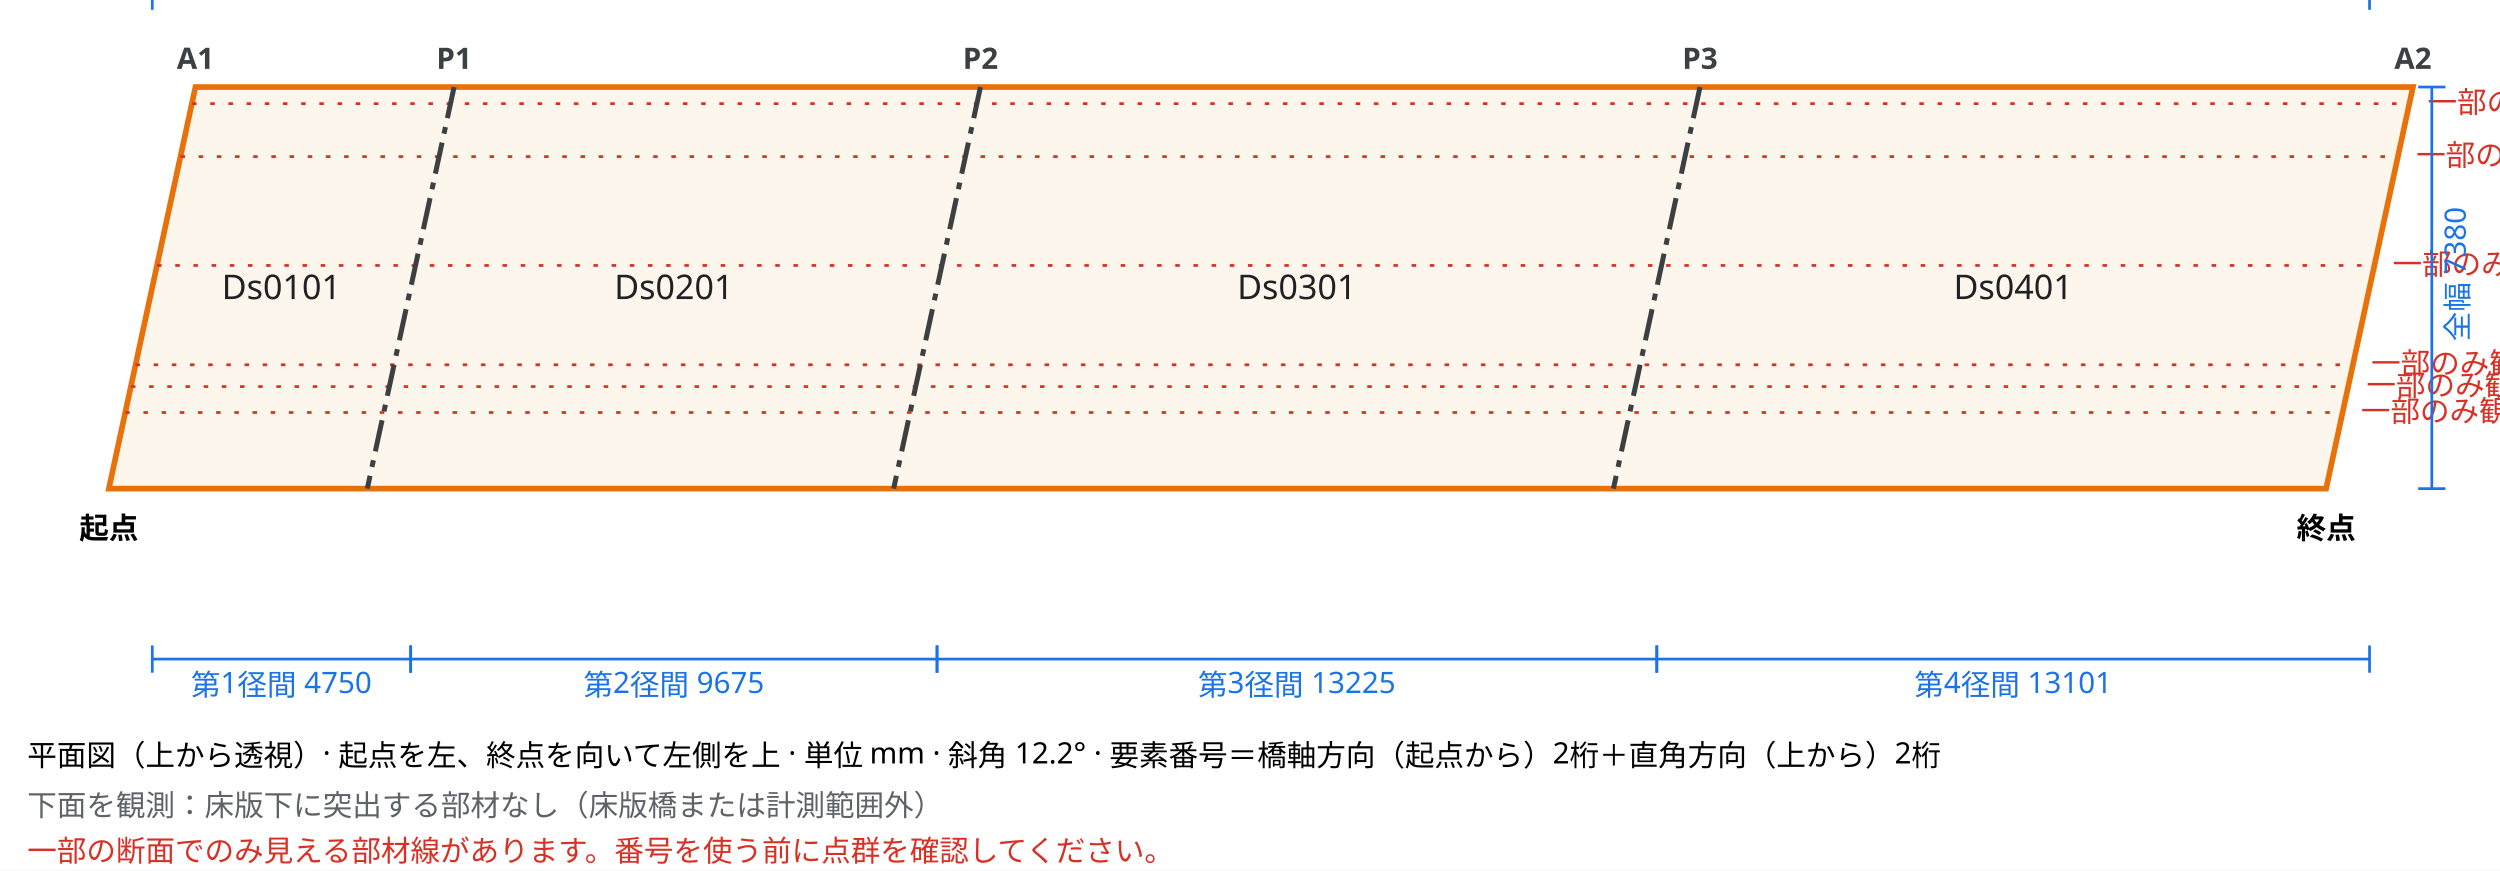
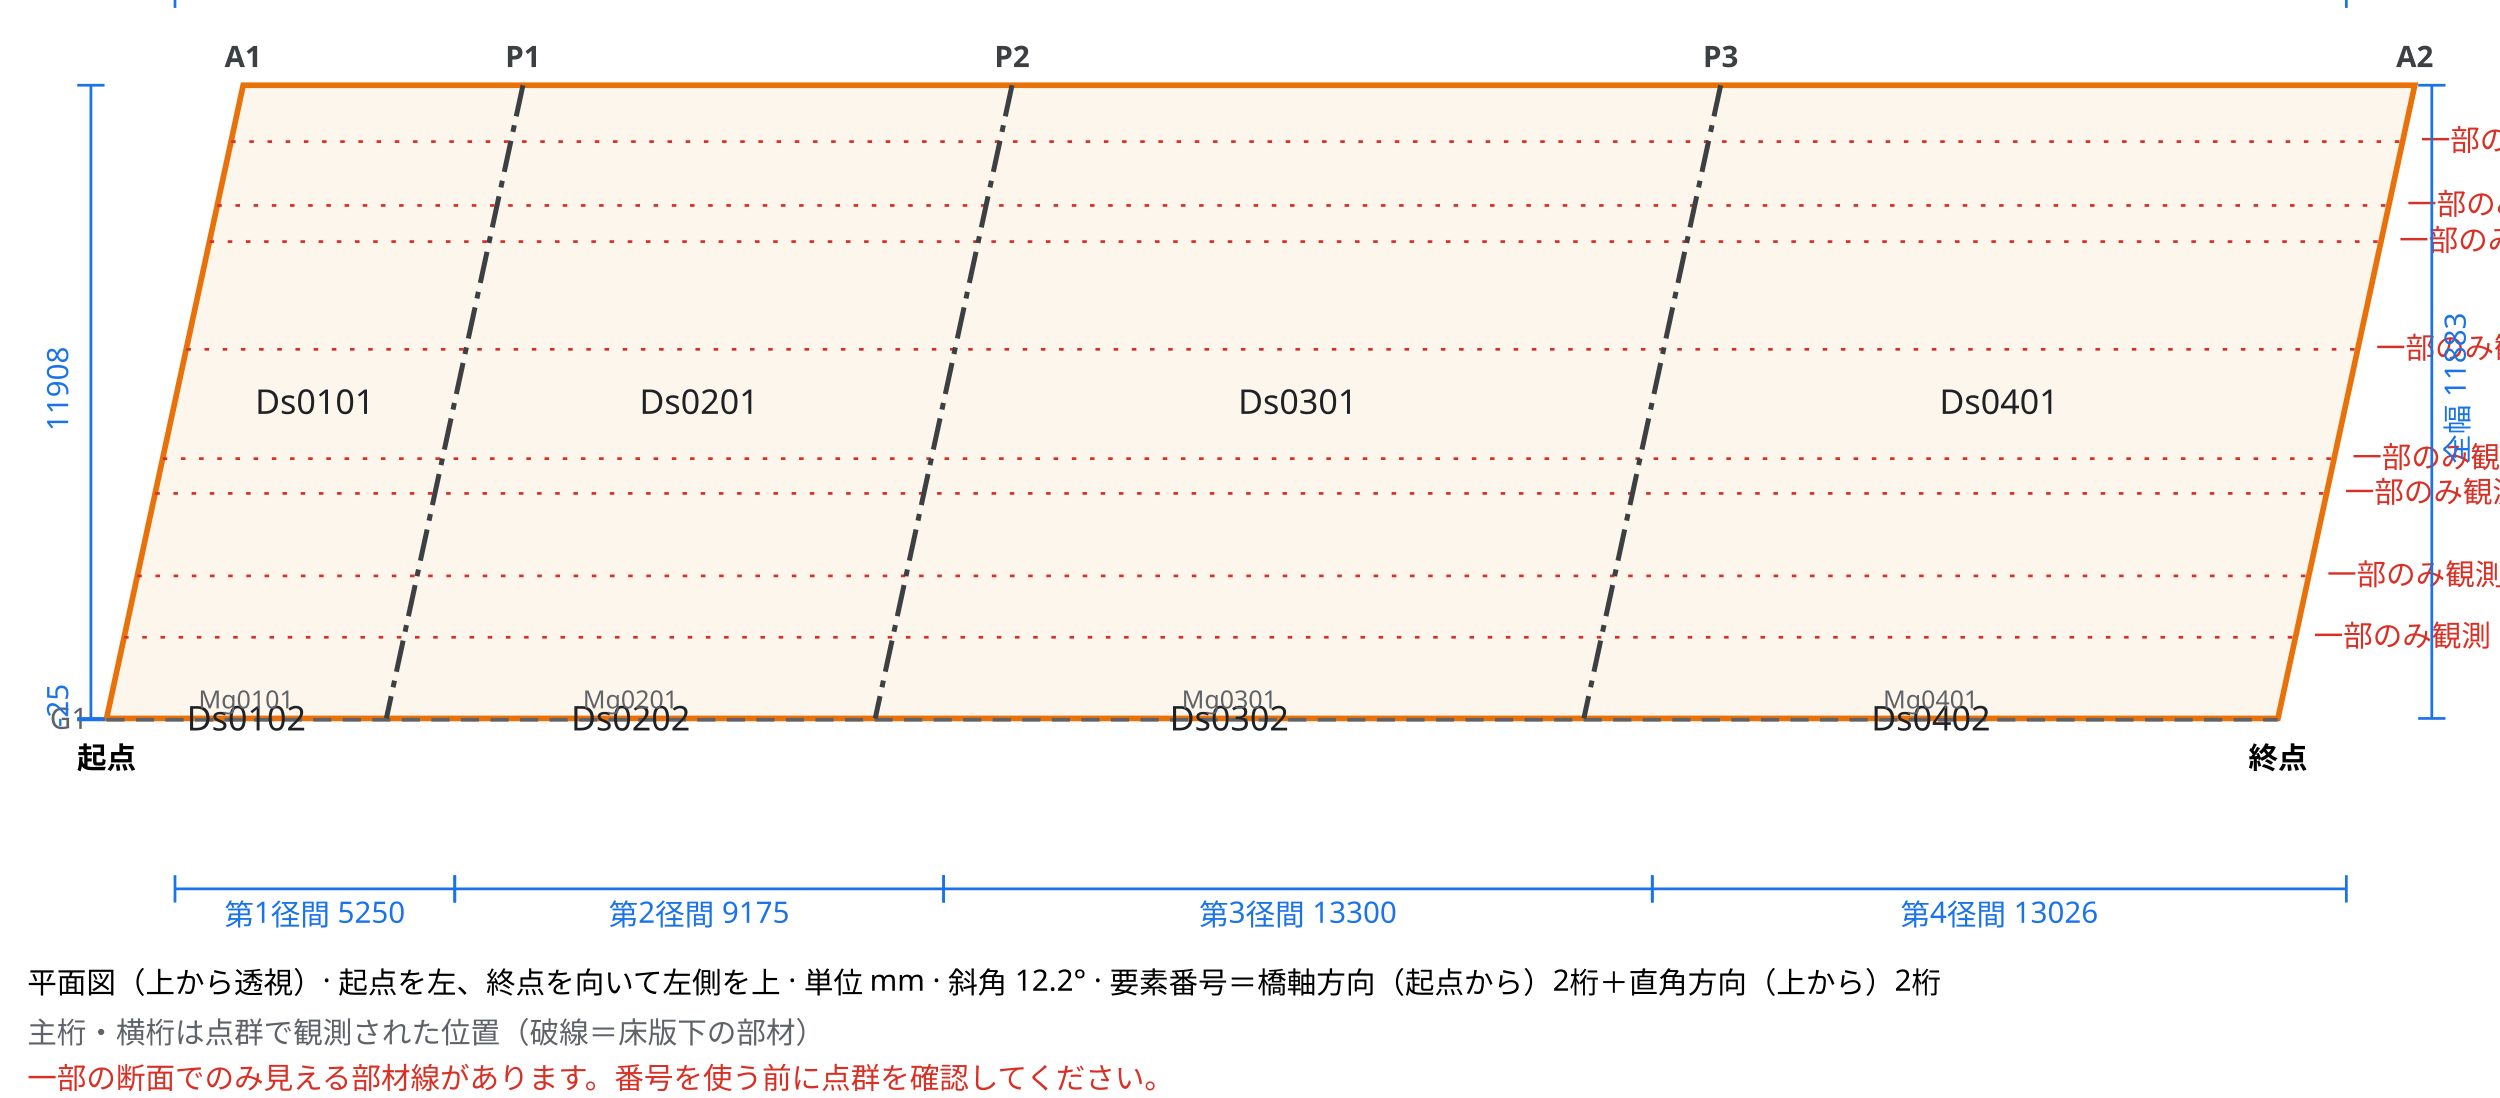
- <svg xmlns="http://www.w3.org/2000/svg" viewBox="0 0 1100 383" font-family="sans-serif" font-size="13">
+ <svg xmlns="http://www.w3.org/2000/svg" viewBox="0 0 1100 483" font-family="sans-serif" font-size="13">
  <defs>
    <marker id="t" viewBox="0 0 2 10" refX="1" refY="5" markerWidth="2" markerHeight="10" orient="auto">
      <path d="M1 0V10" stroke="#1a73e8" />
    </marker>
  </defs>
  <rect width="100%" height="100%" fill="white" />
-   <polygon points="86.0,38.3 1061.7,38.3 1023.5,215.0 47.9,215.0" fill="#fdf6ec" stroke="#e8710a" stroke-width="2.5" />
-   <line x1="55.1" y1="181.5" x2="1030.8" y2="181.5" stroke="#d93025" stroke-width="1.2" stroke-dasharray="2 6" />
-   <text x="1038.8" y="185.5" fill="#d93025">一部のみ観測</text>
-   <line x1="57.6" y1="170.1" x2="1033.2" y2="170.1" stroke="#d93025" stroke-width="1.2" stroke-dasharray="2 6" />
-   <text x="1041.2" y="174.1" fill="#d93025">一部のみ観測</text>
-   <line x1="59.6" y1="160.5" x2="1035.3" y2="160.5" stroke="#d93025" stroke-width="1.2" stroke-dasharray="2 6" />
-   <text x="1043.3" y="164.5" fill="#d93025">一部のみ観測</text>
-   <line x1="69.1" y1="116.8" x2="1044.7" y2="116.8" stroke="#d93025" stroke-width="1.2" stroke-dasharray="2 6" />
-   <text x="1052.7" y="120.8" fill="#d93025">一部のみ観測</text>
-   <line x1="79.4" y1="68.9" x2="1055.1" y2="68.9" stroke="#d93025" stroke-width="1.2" stroke-dasharray="2 6" />
-   <text x="1063.1" y="72.9" fill="#d93025">一部のみ観測</text>
-   <line x1="84.5" y1="45.6" x2="1060.1" y2="45.6" stroke="#d93025" stroke-width="1.2" stroke-dasharray="2 6" />
-   <text x="1068.1" y="49.6" fill="#d93025">一部のみ観測</text>
-   <line x1="199.8" y1="38.3" x2="161.6" y2="215.0" stroke="#3c4043" stroke-width="2.2" stroke-dasharray="14 4 3 4" />
-   <text x="199.8" y="30.3" text-anchor="middle" font-weight="bold" fill="#3c4043">P1</text>
-   <line x1="431.4" y1="38.3" x2="393.2" y2="215.0" stroke="#3c4043" stroke-width="2.2" stroke-dasharray="14 4 3 4" />
-   <text x="431.4" y="30.3" text-anchor="middle" font-weight="bold" fill="#3c4043">P2</text>
-   <line x1="748.0" y1="38.3" x2="709.9" y2="215.0" stroke="#3c4043" stroke-width="2.2" stroke-dasharray="14 4 3 4" />
-   <text x="748.0" y="30.3" text-anchor="middle" font-weight="bold" fill="#3c4043">P3</text>
-   <text x="86.0" y="30.3" text-anchor="middle" font-weight="bold" fill="#3c4043">A1</text>
-   <text x="1061.7" y="30.3" text-anchor="middle" font-weight="bold" fill="#3c4043">A2</text>
-   <text x="123.8" y="131.6" text-anchor="middle" font-size="15" fill="#202124">Ds0101</text>
-   <text x="296.5" y="131.6" text-anchor="middle" font-size="15" fill="#202124">Ds0201</text>
-   <text x="570.6" y="131.6" text-anchor="middle" font-size="15" fill="#202124">Ds0301</text>
-   <text x="885.8" y="131.6" text-anchor="middle" font-size="15" fill="#202124">Ds0401</text>
-   <line x1="67.0" y1="-1.7" x2="1042.6" y2="-1.7" stroke="#1a73e8" stroke-width="1.2" marker-start="url(#t)" marker-end="url(#t)" />
-   <text x="554.8" y="-7.7" text-anchor="middle" fill="#1a73e8">橋長方向 床版長（中心線） 40751</text>
-   <line x1="1070.0" y1="38.3" x2="1070.0" y2="215.0" stroke="#1a73e8" stroke-width="1.2" marker-start="url(#t)" marker-end="url(#t)" />
-   <text x="1086.0" y="120.6" text-anchor="middle" fill="#1a73e8" transform="rotate(-90 1086.0 120.6)">全幅 7380</text>
-   <line x1="67.0" y1="290.0" x2="180.7" y2="290.0" stroke="#1a73e8" stroke-width="1.2" marker-start="url(#t)" marker-end="url(#t)" />
-   <text x="123.8" y="306.0" text-anchor="middle" fill="#1a73e8">第1径間 4750</text>
-   <line x1="180.7" y1="290.0" x2="412.3" y2="290.0" stroke="#1a73e8" stroke-width="1.2" marker-start="url(#t)" marker-end="url(#t)" />
-   <text x="296.5" y="306.0" text-anchor="middle" fill="#1a73e8">第2径間 9675</text>
-   <line x1="412.3" y1="290.0" x2="729.0" y2="290.0" stroke="#1a73e8" stroke-width="1.2" marker-start="url(#t)" marker-end="url(#t)" />
-   <text x="570.6" y="306.0" text-anchor="middle" fill="#1a73e8">第3径間 13225</text>
-   <line x1="729.0" y1="290.0" x2="1042.6" y2="290.0" stroke="#1a73e8" stroke-width="1.2" marker-start="url(#t)" marker-end="url(#t)" />
-   <text x="885.8" y="306.0" text-anchor="middle" fill="#1a73e8">第4径間 13101</text>
-   <text x="47.9" y="237.0" text-anchor="middle" font-weight="bold">起点</text>
-   <text x="1023.5" y="237.0" text-anchor="middle" font-weight="bold">終点</text>
-   <text x="12" y="337">平面図（上から透視）· 起点を左、終点を向いて左側を上 · 単位 mm · 斜角 12.2° · 要素番号＝橋軸方向（起点から）2桁＋直角方向（上から）2桁</text>
-   <text x="12" y="359" fill="#5f6368">下面を観測：床版下に突出する部材なし（床版橋または計測範囲外）</text>
-   <text x="12" y="379" fill="#d93025">一部の断面でのみ見える部材線があります。番号を使う前に点群を確認してください。</text>
+   <polygon points="107.0,37.5 1062.5,37.5 1002.3,316.1 46.9,316.1" fill="#fdf6ec" stroke="#e8710a" stroke-width="2.5" />
+   <line x1="46.8" y1="316.7" x2="1002.2" y2="316.7" stroke="#5f6368" stroke-width="1.6" stroke-dasharray="8 5" />
+   <text x="38.8" y="320.7" text-anchor="end" fill="#5f6368">G1</text>
+   <line x1="54.6" y1="280.4" x2="1010.0" y2="280.4" stroke="#d93025" stroke-width="1.2" stroke-dasharray="2 6" />
+   <text x="1018.0" y="284.4" fill="#d93025">一部のみ観測</text>
+   <line x1="60.4" y1="253.4" x2="1015.9" y2="253.4" stroke="#d93025" stroke-width="1.2" stroke-dasharray="2 6" />
+   <text x="1023.9" y="257.4" fill="#d93025">一部のみ観測</text>
+   <line x1="68.3" y1="217.1" x2="1023.7" y2="217.1" stroke="#d93025" stroke-width="1.2" stroke-dasharray="2 6" />
+   <text x="1031.7" y="221.1" fill="#d93025">一部のみ観測</text>
+   <line x1="71.6" y1="201.8" x2="1027.0" y2="201.8" stroke="#d93025" stroke-width="1.2" stroke-dasharray="2 6" />
+   <text x="1035.0" y="205.8" fill="#d93025">一部のみ観測</text>
+   <line x1="82.0" y1="153.7" x2="1037.4" y2="153.7" stroke="#d93025" stroke-width="1.2" stroke-dasharray="2 6" />
+   <text x="1045.4" y="157.7" fill="#d93025">一部のみ観測</text>
+   <line x1="92.2" y1="106.3" x2="1047.6" y2="106.3" stroke="#d93025" stroke-width="1.2" stroke-dasharray="2 6" />
+   <text x="1055.6" y="110.3" fill="#d93025">一部のみ観測</text>
+   <line x1="95.6" y1="90.4" x2="1051.1" y2="90.4" stroke="#d93025" stroke-width="1.2" stroke-dasharray="2 6" />
+   <text x="1059.1" y="94.4" fill="#d93025">一部のみ観測</text>
+   <line x1="101.7" y1="62.3" x2="1057.1" y2="62.3" stroke="#d93025" stroke-width="1.2" stroke-dasharray="2 6" />
+   <text x="1065.1" y="66.3" fill="#d93025">一部のみ観測</text>
+   <line x1="230.1" y1="37.5" x2="170.0" y2="316.1" stroke="#3c4043" stroke-width="2.2" stroke-dasharray="14 4 3 4" />
+   <text x="230.1" y="29.5" text-anchor="middle" font-weight="bold" fill="#3c4043">P1</text>
+   <line x1="445.3" y1="37.5" x2="385.1" y2="316.1" stroke="#3c4043" stroke-width="2.2" stroke-dasharray="14 4 3 4" />
+   <text x="445.3" y="29.5" text-anchor="middle" font-weight="bold" fill="#3c4043">P2</text>
+   <line x1="757.1" y1="37.5" x2="696.9" y2="316.1" stroke="#3c4043" stroke-width="2.2" stroke-dasharray="14 4 3 4" />
+   <text x="757.1" y="29.5" text-anchor="middle" font-weight="bold" fill="#3c4043">P3</text>
+   <text x="107.0" y="29.5" text-anchor="middle" font-weight="bold" fill="#3c4043">A1</text>
+   <text x="1062.5" y="29.5" text-anchor="middle" font-weight="bold" fill="#3c4043">A2</text>
+   <text x="138.5" y="182.1" text-anchor="middle" font-size="15" fill="#202124">Ds0101</text>
+   <text x="108.4" y="321.4" text-anchor="middle" font-size="15" fill="#202124">Ds0102</text>
+   <text x="108.3" y="311.7" text-anchor="middle" font-size="11" fill="#5f6368">Mg0101</text>
+   <text x="307.6" y="182.1" text-anchor="middle" font-size="15" fill="#202124">Ds0201</text>
+   <text x="277.5" y="321.4" text-anchor="middle" font-size="15" fill="#202124">Ds0202</text>
+   <text x="277.4" y="311.7" text-anchor="middle" font-size="11" fill="#5f6368">Mg0201</text>
+   <text x="571.0" y="182.1" text-anchor="middle" font-size="15" fill="#202124">Ds0301</text>
+   <text x="540.9" y="321.4" text-anchor="middle" font-size="15" fill="#202124">Ds0302</text>
+   <text x="540.9" y="311.7" text-anchor="middle" font-size="11" fill="#5f6368">Mg0301</text>
+   <text x="879.6" y="182.1" text-anchor="middle" font-size="15" fill="#202124">Ds0401</text>
+   <text x="849.6" y="321.4" text-anchor="middle" font-size="15" fill="#202124">Ds0402</text>
+   <text x="849.5" y="311.7" text-anchor="middle" font-size="11" fill="#5f6368">Mg0401</text>
+   <line x1="77.0" y1="-2.5" x2="1032.4" y2="-2.5" stroke="#1a73e8" stroke-width="1.2" marker-start="url(#t)" marker-end="url(#t)" />
+   <text x="554.7" y="-8.5" text-anchor="middle" fill="#1a73e8">橋長方向 床版長（中心線） 40751</text>
+   <line x1="1070.0" y1="37.5" x2="1070.0" y2="316.1" stroke="#1a73e8" stroke-width="1.2" marker-start="url(#t)" marker-end="url(#t)" />
+   <text x="1086.0" y="170.8" text-anchor="middle" fill="#1a73e8" transform="rotate(-90 1086.0 170.8)">全幅 11883</text>
+   <line x1="40.0" y1="37.5" x2="40.0" y2="316.7" stroke="#1a73e8" stroke-width="1.2" marker-start="url(#t)" marker-end="url(#t)" />
+   <text x="30.0" y="171.1" text-anchor="middle" fill="#1a73e8" transform="rotate(-90 30.0 171.1)">11908</text>
+   <line x1="40.0" y1="316.7" x2="40.0" y2="316.1" stroke="#1a73e8" stroke-width="1.2" marker-start="url(#t)" marker-end="url(#t)" />
+   <text x="30.0" y="310.4" text-anchor="middle" fill="#1a73e8" transform="rotate(-90 30.0 310.4)">-25</text>
+   <line x1="77.0" y1="391.1" x2="200.1" y2="391.1" stroke="#1a73e8" stroke-width="1.2" marker-start="url(#t)" marker-end="url(#t)" />
+   <text x="138.5" y="407.1" text-anchor="middle" fill="#1a73e8">第1径間 5250</text>
+   <line x1="200.1" y1="391.1" x2="415.2" y2="391.1" stroke="#1a73e8" stroke-width="1.2" marker-start="url(#t)" marker-end="url(#t)" />
+   <text x="307.6" y="407.1" text-anchor="middle" fill="#1a73e8">第2径間 9175</text>
+   <line x1="415.2" y1="391.1" x2="727.0" y2="391.1" stroke="#1a73e8" stroke-width="1.2" marker-start="url(#t)" marker-end="url(#t)" />
+   <text x="571.1" y="407.1" text-anchor="middle" fill="#1a73e8">第3径間 13300</text>
+   <line x1="727.0" y1="391.1" x2="1032.4" y2="391.1" stroke="#1a73e8" stroke-width="1.2" marker-start="url(#t)" marker-end="url(#t)" />
+   <text x="879.7" y="407.1" text-anchor="middle" fill="#1a73e8">第4径間 13026</text>
+   <text x="46.9" y="338.1" text-anchor="middle" font-weight="bold">起点</text>
+   <text x="1002.3" y="338.1" text-anchor="middle" font-weight="bold">終点</text>
+   <text x="12" y="437">平面図（上から透視）· 起点を左、終点を向いて左側を上 · 単位 mm · 斜角 12.2° · 要素番号＝橋軸方向（起点から）2桁＋直角方向（上から）2桁</text>
+   <text x="12" y="459" fill="#5f6368">主桁・横桁は点群で観測された位置（破線＝床版下の部材）</text>
+   <text x="12" y="479" fill="#d93025">一部の断面でのみ見える部材線があります。番号を使う前に点群を確認してください。</text>
</svg>
